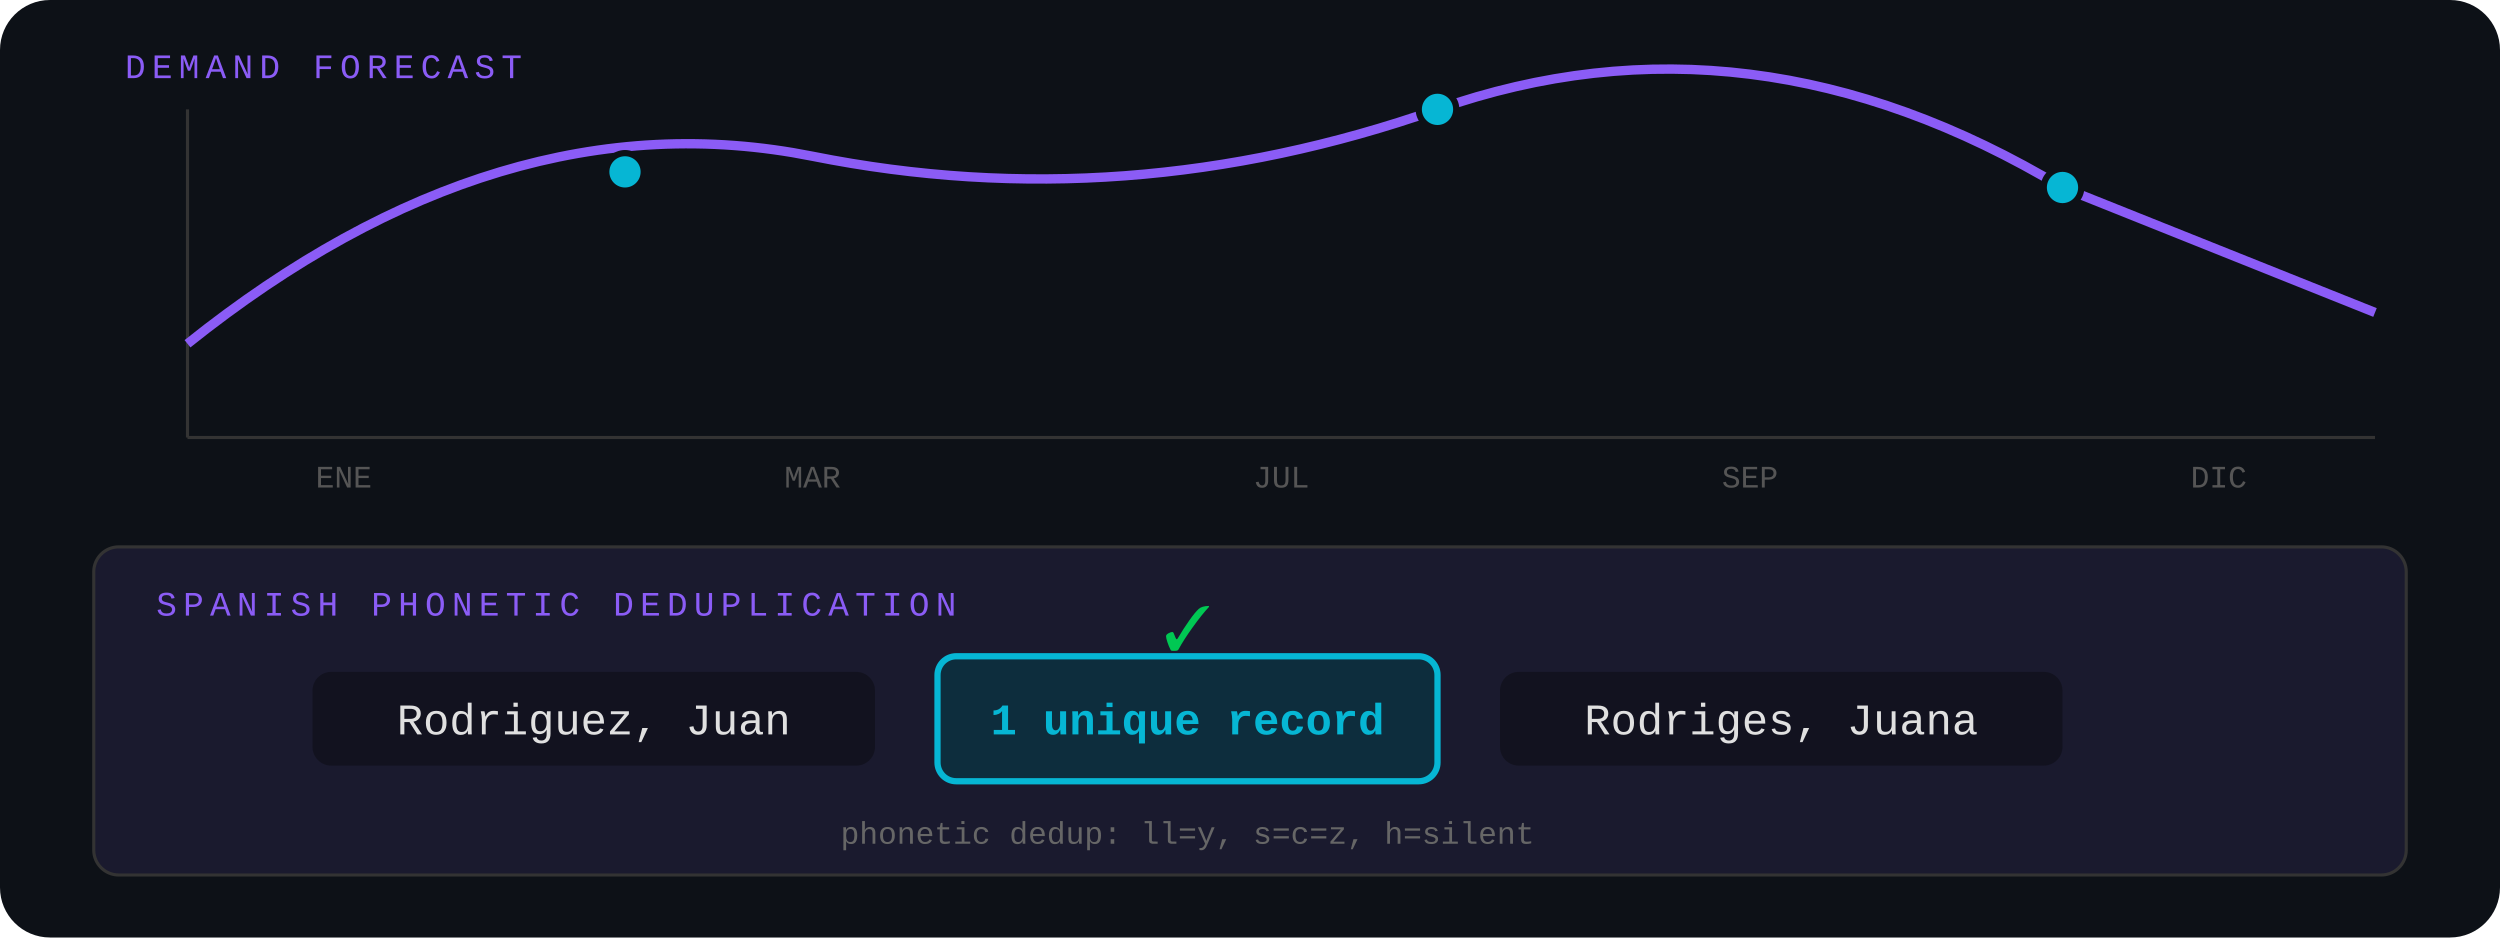
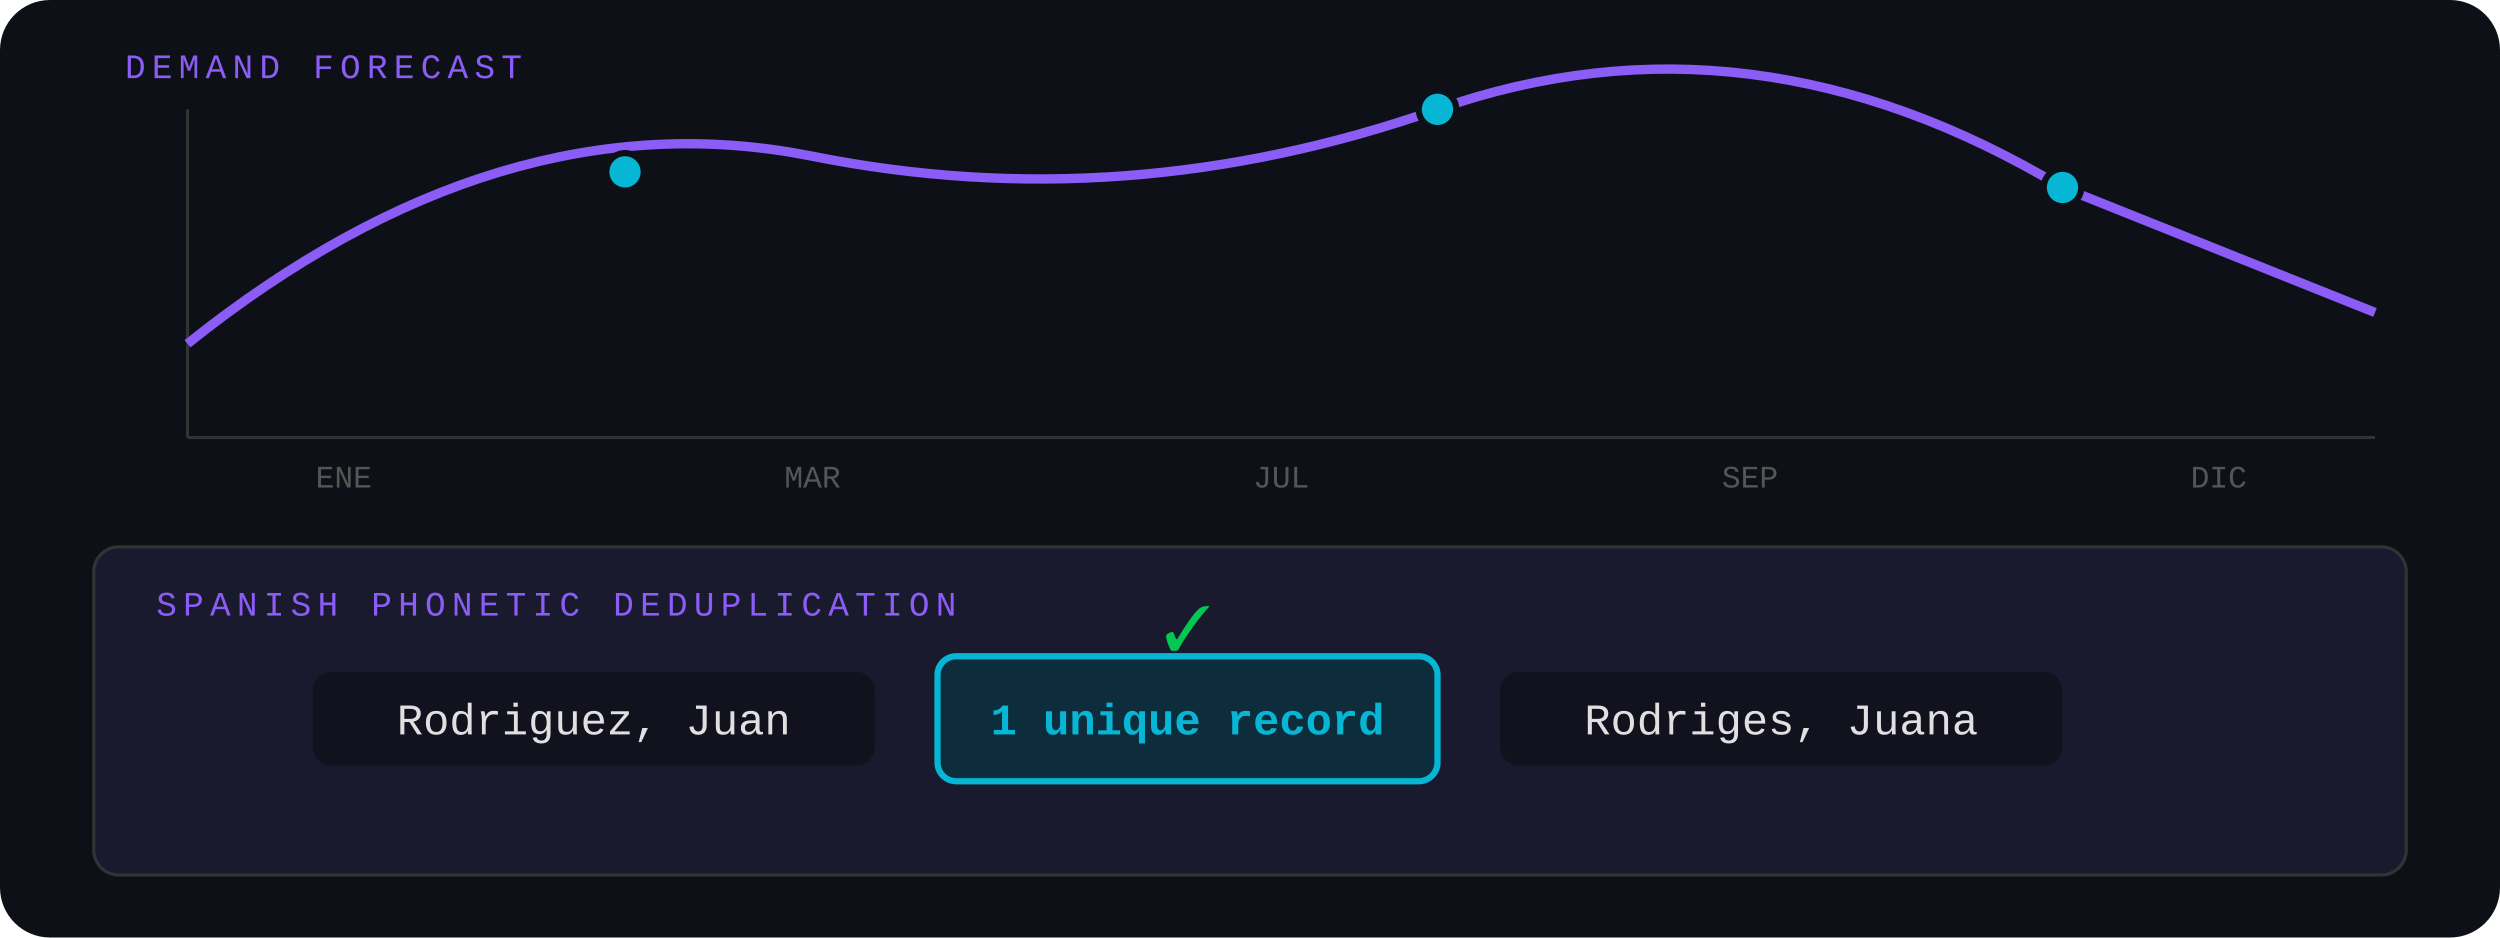
<svg xmlns="http://www.w3.org/2000/svg" viewBox="0 0 800 300" width="800" height="300">
  <style>
    @keyframes drawWave { from { stroke-dashoffset: 1200; } to { stroke-dashoffset: 0; } }
    @keyframes fillArea { from { opacity: 0; } to { opacity: 0.15; } }
    @keyframes dot1 { 0%, 30% { opacity: 0; } 40%, 100% { opacity: 1; } }
    @keyframes dot2 { 0%, 40% { opacity: 0; } 50%, 100% { opacity: 1; } }
    @keyframes dot3 { 0%, 50% { opacity: 0; } 60%, 100% { opacity: 1; } }
    @keyframes mergeLeft { 0%, 50% { transform: translateX(0); opacity: 1; } 70% { transform: translateX(60px); opacity: 0.5; } 75%, 100% { transform: translateX(60px); opacity: 0; } }
    @keyframes mergeRight { 0%, 50% { transform: translateX(0); opacity: 1; } 70% { transform: translateX(-60px); opacity: 0.5; } 75%, 100% { transform: translateX(-60px); opacity: 0; } }
    @keyframes mergedAppear { 0%, 74% { opacity: 0; transform: scale(0.8); } 80% { opacity: 1; transform: scale(1.05); } 85%, 100% { opacity: 1; transform: scale(1); } }
    @keyframes checkAppear { 0%, 84% { opacity: 0; } 90%, 100% { opacity: 1; } }
    .bg { fill: #0d1117; }
    .wave { fill: none; stroke: #8b5cf6; stroke-width: 3; stroke-dasharray: 1200; animation: drawWave 2s ease-out forwards; }
    .wave-fill { fill: #8b5cf6; opacity: 0; animation: fillArea 1s 2s forwards; }
    .recruiter-dot { r: 6; fill: #06b6d4; stroke: #0d1117; stroke-width: 2; }
    .d1 { animation: dot1 3s both; }
    .d2 { animation: dot2 3s both; }
    .d3 { animation: dot3 3s both; }
    .month { fill: #555; font-family: 'Courier New', monospace; font-size: 10px; text-anchor: middle; }
    .section-label { fill: #8b5cf6; font-family: 'Courier New', monospace; font-size: 11px; letter-spacing: 2px; }
    .axis { stroke: #333; stroke-width: 1; }
    .dedup-box { fill: #1a1a2e; rx: 8; stroke: #333; stroke-width: 1; }
    .name-box { fill: #12121f; rx: 6; }
    .name-text { fill: #e0e0e0; font-family: 'Courier New', monospace; font-size: 14px; text-anchor: middle; }
    .merged-text { fill: #06b6d4; font-family: 'Courier New', monospace; font-size: 14px; text-anchor: middle; font-weight: 700; }
    .phonetic-label { fill: #666; font-family: 'Courier New', monospace; font-size: 10px; text-anchor: middle; }
    .ml { animation: mergeLeft 5s infinite; }
    .mr { animation: mergeRight 5s infinite; }
    .ma { animation: mergedAppear 5s infinite; }
    .ca { animation: checkAppear 5s infinite; }
  </style>
  <rect class="bg" width="800" height="300" rx="16" />
  <text class="section-label" x="40" y="25">DEMAND FORECAST</text>
  <line class="axis" x1="60" y1="35" x2="60" y2="140" />
  <line class="axis" x1="60" y1="140" x2="760" y2="140" />
  <path class="wave-fill" d="M60,110 Q160,30 260,50 Q360,70 460,35 Q560,0 660,60 Q710,80 760,100 L760,140 L60,140 Z" />
  <path class="wave" d="M60,110 Q160,30 260,50 Q360,70 460,35 Q560,0 660,60 Q710,80 760,100" />
  <circle class="recruiter-dot d1" cx="200" cy="55" />
  <circle class="recruiter-dot d2" cx="460" cy="35" />
  <circle class="recruiter-dot d3" cx="660" cy="60" />
  <text class="month" x="110" y="156">ENE</text>
  <text class="month" x="260" y="156">MAR</text>
  <text class="month" x="410" y="156">JUL</text>
  <text class="month" x="560" y="156">SEP</text>
  <text class="month" x="710" y="156">DIC</text>
  <rect class="dedup-box" x="30" y="175" width="740" height="105" />
  <text class="section-label" x="50" y="197">SPANISH PHONETIC DEDUPLICATION</text>
  <g class="ml">
    <rect class="name-box" x="100" y="215" width="180" height="30" />
    <text class="name-text" x="190" y="235">Rodriguez, Juan</text>
  </g>
  <g class="mr">
    <rect class="name-box" x="480" y="215" width="180" height="30" />
    <text class="name-text" x="570" y="235">Rodriges, Juana</text>
  </g>
  <g class="ma">
    <rect x="300" y="210" width="160" height="40" rx="6" fill="#0d2d3d" stroke="#06b6d4" stroke-width="2" />
    <text class="merged-text" x="380" y="235">1 unique record</text>
  </g>
  <text style="fill:#00c853;font-size:20px;text-anchor:middle;" class="ca" x="380" y="208">✓</text>
-   <text class="phonetic-label" x="380" y="270">phonetic dedup: ll=y, s=c=z, h=silent</text>
</svg>
